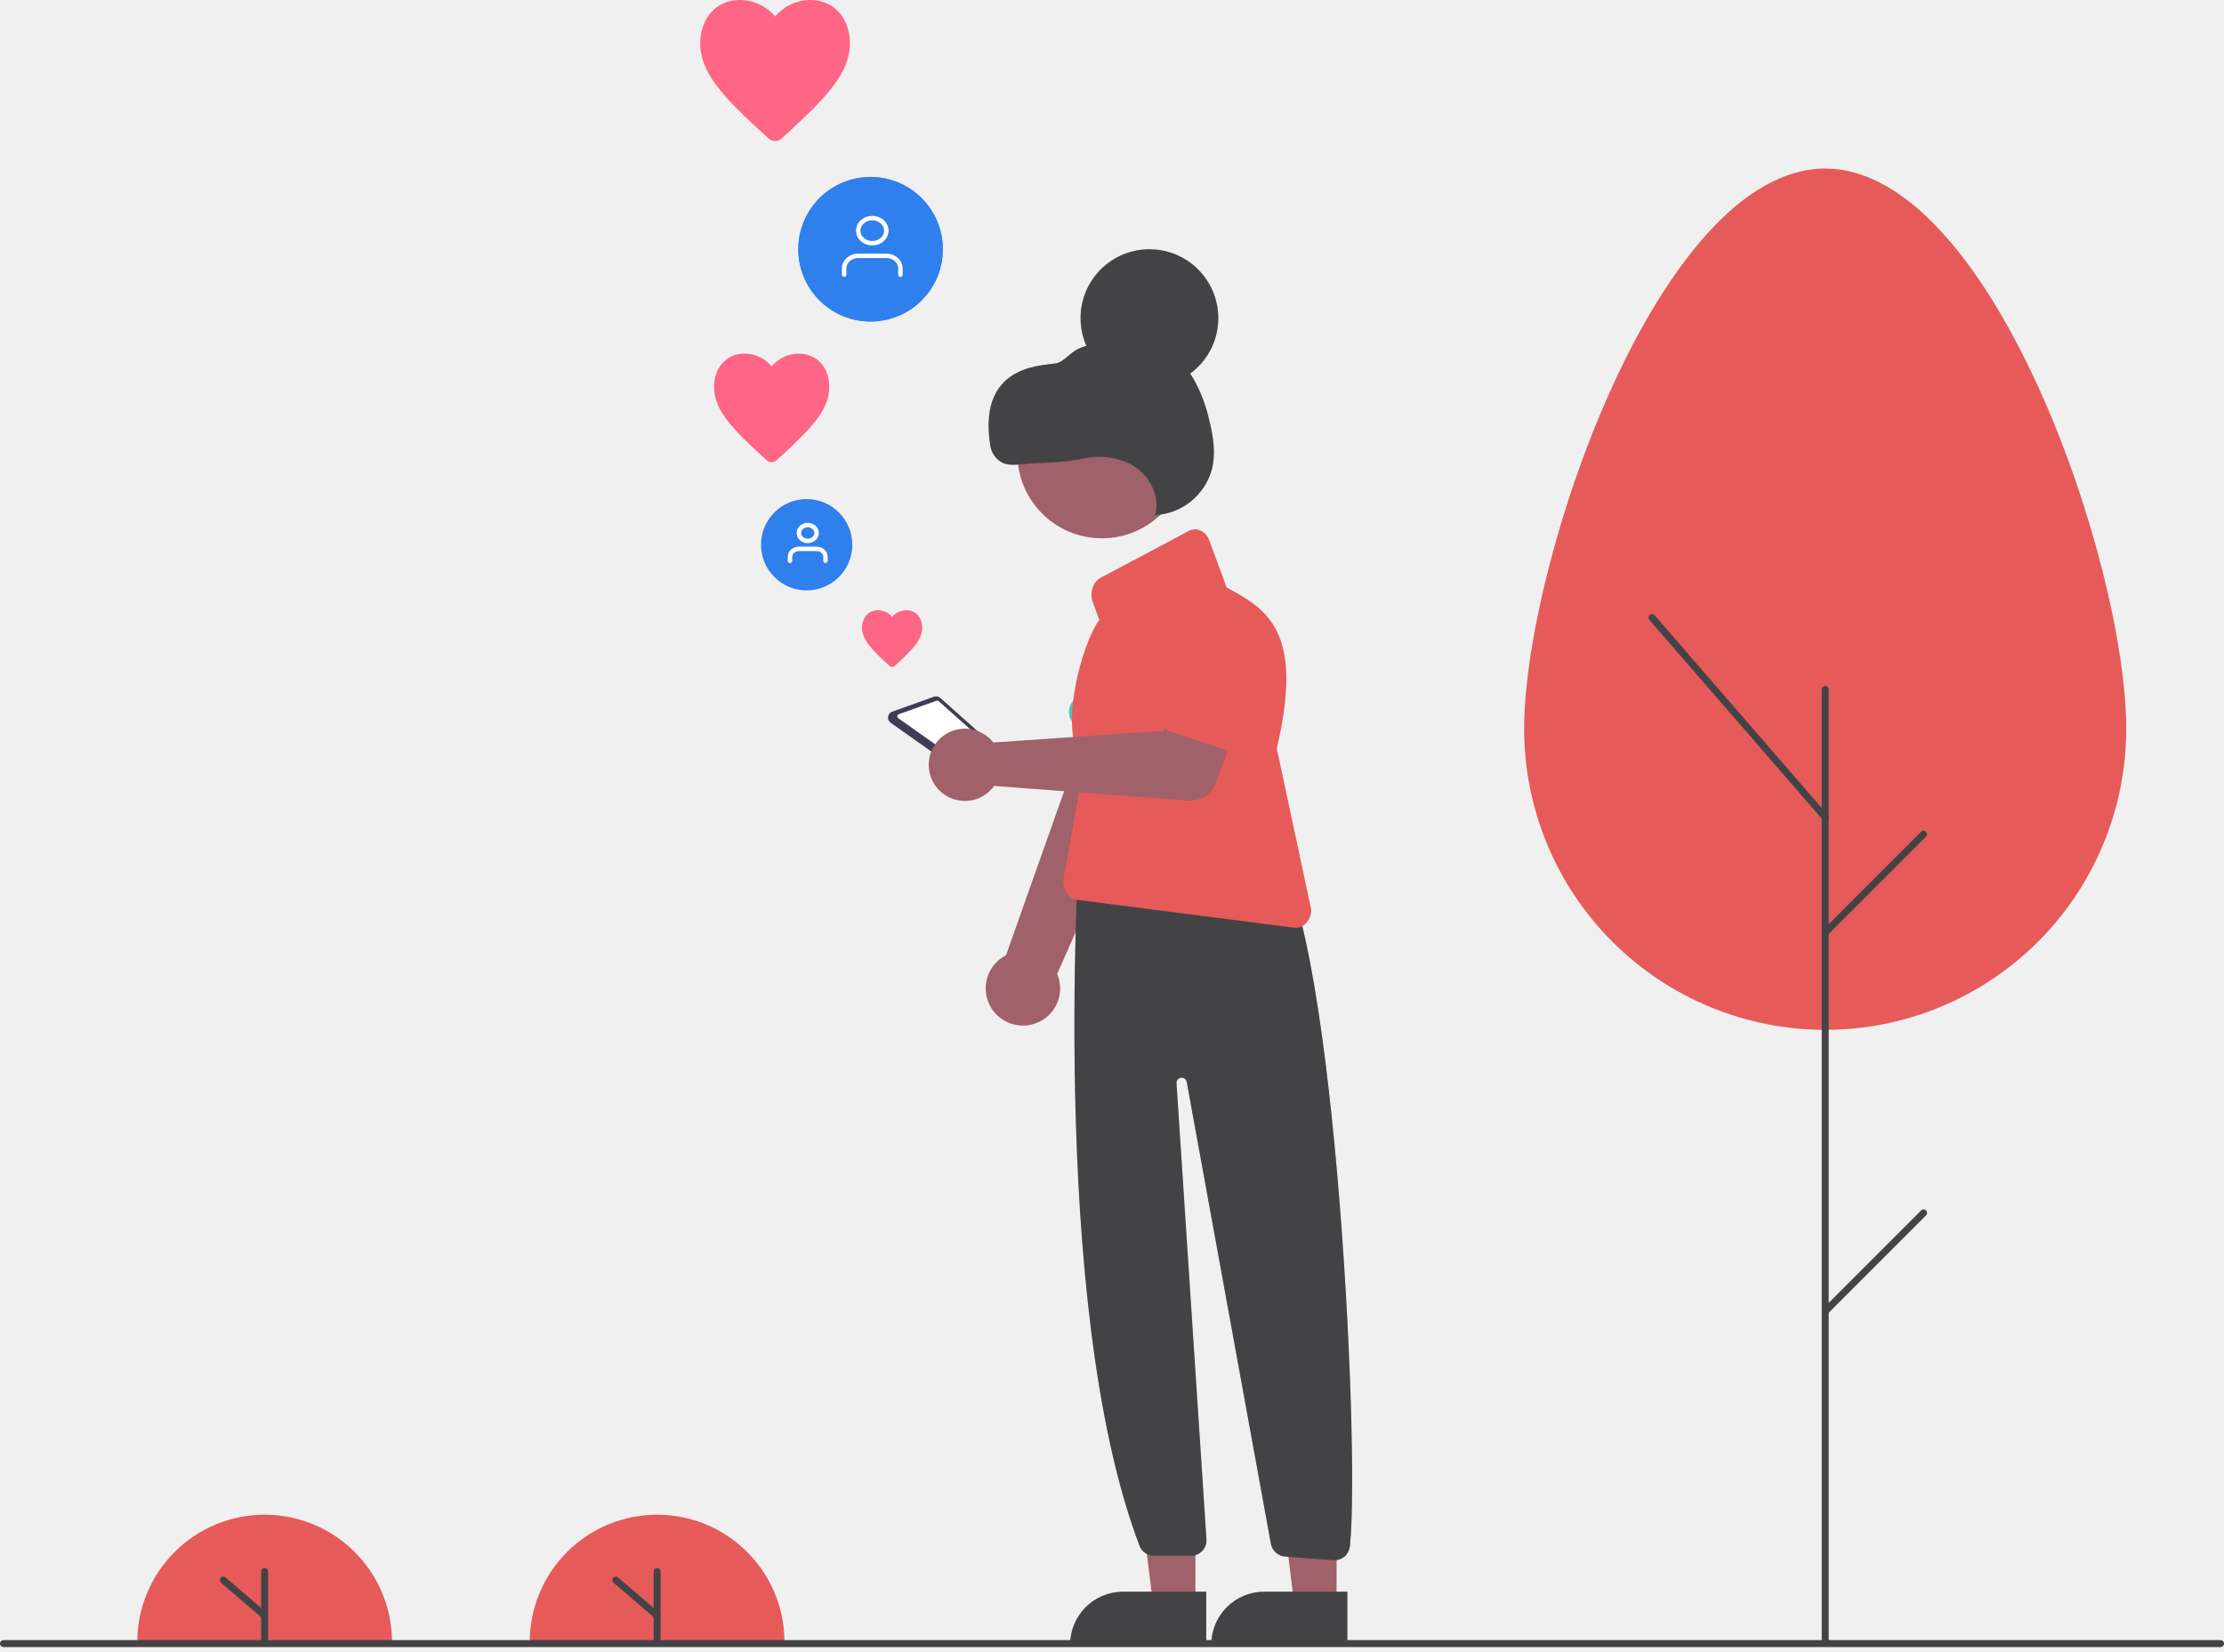
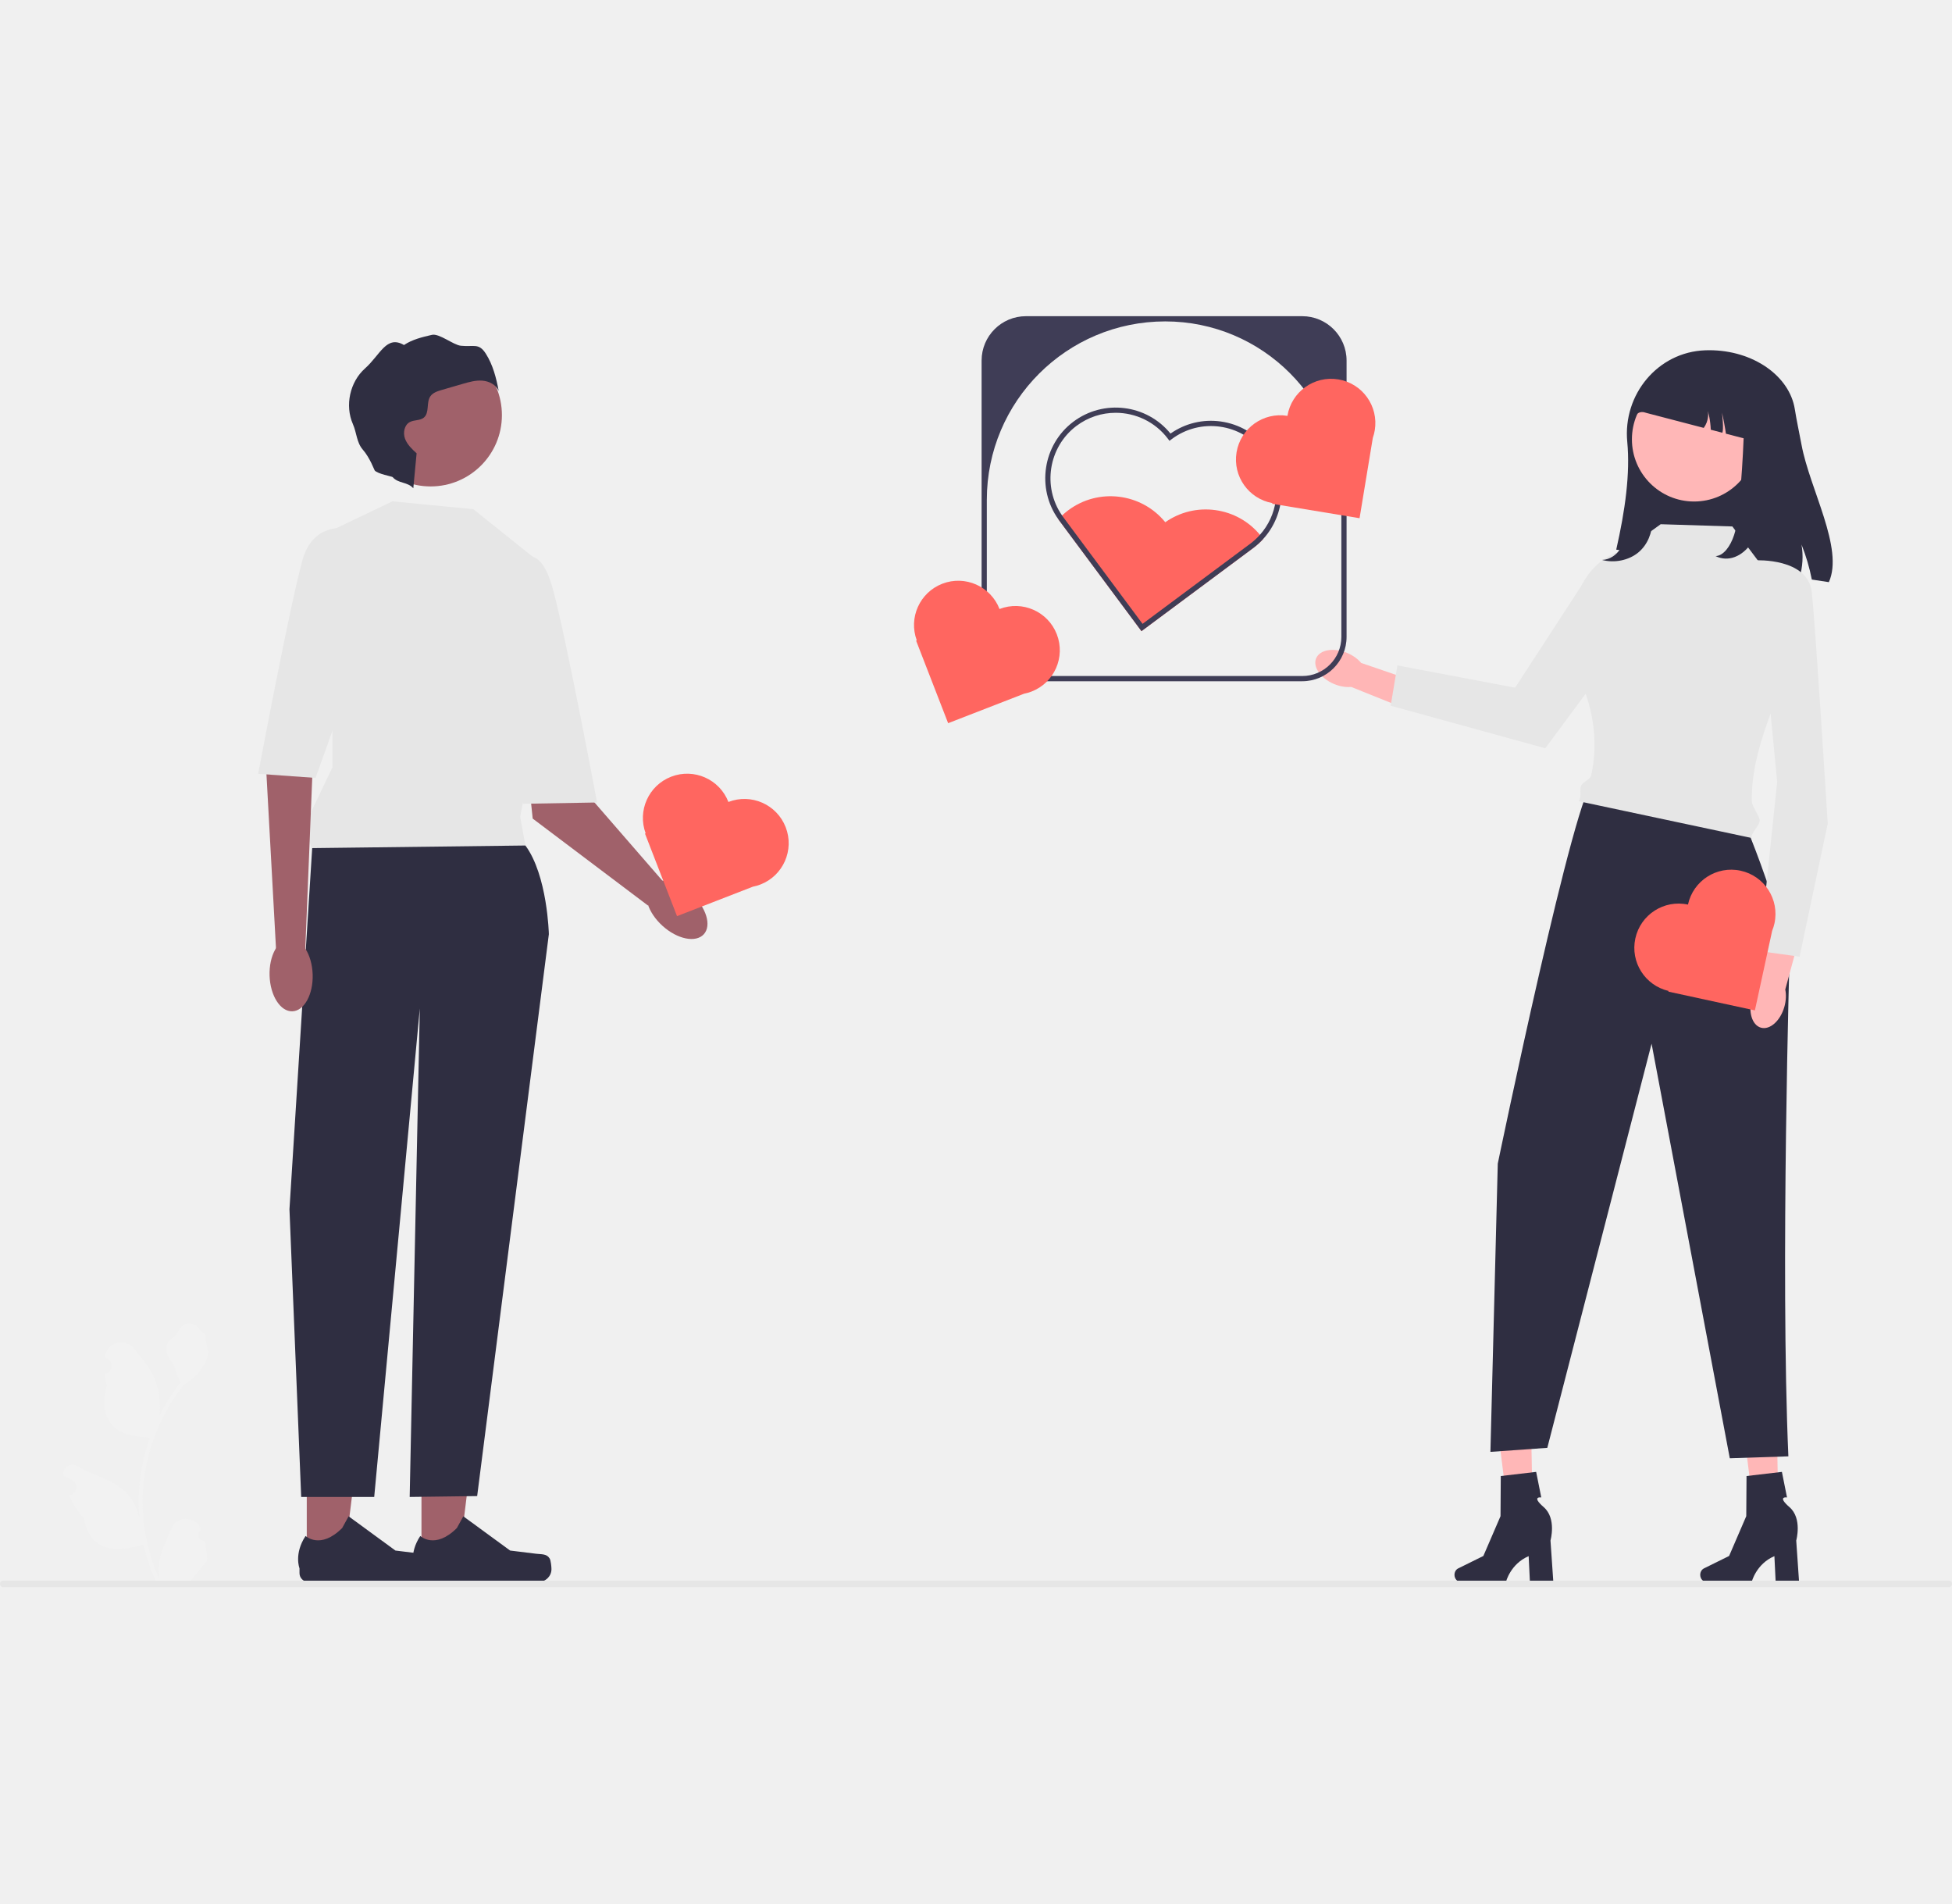
- <svg xmlns="http://www.w3.org/2000/svg" width="501" height="372" viewBox="0 0 501 372" fill="none">
-   <g clip-path="url(#clip0_83_490)">
-     <path d="M30.921 369.906C30.921 362.296 33.944 354.997 39.325 349.616C44.707 344.234 52.005 341.211 59.616 341.211C67.226 341.211 74.525 344.234 79.906 349.616C85.288 354.997 88.311 362.296 88.311 369.906" fill="#E65B5A" />
-     <path d="M59.616 369.907C59.411 369.907 59.213 369.825 59.068 369.679C58.922 369.534 58.841 369.337 58.841 369.131V354.008C58.841 353.802 58.922 353.605 59.068 353.46C59.213 353.314 59.411 353.232 59.616 353.232C59.822 353.232 60.019 353.314 60.165 353.46C60.31 353.605 60.392 353.802 60.392 354.008V369.131C60.392 369.337 60.31 369.534 60.165 369.679C60.019 369.825 59.822 369.907 59.616 369.907V369.907Z" fill="#141416" />
-     <path d="M59.616 369.907C59.411 369.907 59.213 369.825 59.068 369.679C58.922 369.534 58.841 369.337 58.841 369.131V354.008C58.841 353.802 58.922 353.605 59.068 353.46C59.213 353.314 59.411 353.232 59.616 353.232C59.822 353.232 60.019 353.314 60.165 353.46C60.31 353.605 60.392 353.802 60.392 354.008V369.131C60.392 369.337 60.31 369.534 60.165 369.679C60.019 369.825 59.822 369.907 59.616 369.907V369.907Z" fill="white" fill-opacity="0.2" />
-     <path d="M59.616 364.709C59.431 364.71 59.252 364.643 59.111 364.522L49.805 356.535C49.727 356.469 49.663 356.388 49.616 356.297C49.57 356.206 49.542 356.107 49.534 356.005C49.526 355.903 49.538 355.8 49.569 355.703C49.601 355.606 49.652 355.516 49.718 355.438C49.785 355.361 49.866 355.297 49.957 355.251C50.049 355.205 50.148 355.178 50.25 355.17C50.352 355.163 50.454 355.175 50.551 355.208C50.648 355.24 50.738 355.291 50.815 355.358L60.122 363.345C60.242 363.449 60.328 363.586 60.367 363.74C60.407 363.893 60.399 364.055 60.344 364.203C60.289 364.352 60.19 364.48 60.059 364.571C59.929 364.661 59.775 364.71 59.616 364.709V364.709Z" fill="#141416" />
-     <path d="M59.616 364.709C59.431 364.71 59.252 364.643 59.111 364.522L49.805 356.535C49.727 356.469 49.663 356.388 49.616 356.297C49.57 356.206 49.542 356.107 49.534 356.005C49.526 355.903 49.538 355.8 49.569 355.703C49.601 355.606 49.652 355.516 49.718 355.438C49.785 355.361 49.866 355.297 49.957 355.251C50.049 355.205 50.148 355.178 50.25 355.17C50.352 355.163 50.454 355.175 50.551 355.208C50.648 355.24 50.738 355.291 50.815 355.358L60.122 363.345C60.242 363.449 60.328 363.586 60.367 363.74C60.407 363.893 60.399 364.055 60.344 364.203C60.289 364.352 60.19 364.48 60.059 364.571C59.929 364.661 59.775 364.71 59.616 364.709V364.709Z" fill="white" fill-opacity="0.2" />
-     <path d="M119.332 369.906C119.332 362.296 122.355 354.997 127.737 349.616C133.118 344.234 140.417 341.211 148.027 341.211C155.637 341.211 162.936 344.234 168.318 349.616C173.699 354.997 176.722 362.296 176.722 369.906" fill="#E65B5A" />
-     <path d="M148.027 369.907C147.822 369.907 147.625 369.825 147.479 369.679C147.334 369.534 147.252 369.337 147.252 369.131V354.008C147.252 353.802 147.334 353.605 147.479 353.46C147.625 353.314 147.822 353.232 148.027 353.232C148.233 353.232 148.43 353.314 148.576 353.46C148.721 353.605 148.803 353.802 148.803 354.008V369.131C148.803 369.337 148.721 369.534 148.576 369.679C148.43 369.825 148.233 369.907 148.027 369.907V369.907Z" fill="#141416" />
-     <path d="M148.027 369.907C147.822 369.907 147.625 369.825 147.479 369.679C147.334 369.534 147.252 369.337 147.252 369.131V354.008C147.252 353.802 147.334 353.605 147.479 353.46C147.625 353.314 147.822 353.232 148.027 353.232C148.233 353.232 148.43 353.314 148.576 353.46C148.721 353.605 148.803 353.802 148.803 354.008V369.131C148.803 369.337 148.721 369.534 148.576 369.679C148.43 369.825 148.233 369.907 148.027 369.907V369.907Z" fill="white" fill-opacity="0.2" />
-     <path d="M148.028 364.71C147.843 364.71 147.664 364.643 147.523 364.522L138.217 356.535C138.061 356.401 137.964 356.21 137.949 356.005C137.933 355.8 137.999 355.597 138.133 355.441C138.267 355.285 138.458 355.189 138.663 355.173C138.868 355.158 139.071 355.224 139.227 355.358L148.534 363.346C148.654 363.449 148.739 363.586 148.779 363.74C148.819 363.893 148.811 364.055 148.756 364.204C148.7 364.352 148.601 364.48 148.471 364.571C148.341 364.661 148.186 364.71 148.028 364.71V364.71Z" fill="#141416" />
-     <path d="M148.028 364.71C147.843 364.71 147.664 364.643 147.523 364.522L138.217 356.535C138.061 356.401 137.964 356.21 137.949 356.005C137.933 355.8 137.999 355.597 138.133 355.441C138.267 355.285 138.458 355.189 138.663 355.173C138.868 355.158 139.071 355.224 139.227 355.358L148.534 363.346C148.654 363.449 148.739 363.586 148.779 363.74C148.819 363.893 148.811 364.055 148.756 364.204C148.7 364.352 148.601 364.48 148.471 364.571C148.341 364.661 148.186 364.71 148.028 364.71V364.71Z" fill="white" fill-opacity="0.2" />
-     <path d="M196.112 39.863C192.89 39.863 189.742 40.818 187.063 42.608C184.385 44.398 182.298 46.941 181.065 49.917C179.832 52.893 179.51 56.168 180.138 59.327C180.767 62.486 182.318 65.388 184.595 67.666C186.873 69.944 189.775 71.495 192.934 72.123C196.094 72.751 199.368 72.429 202.344 71.196C205.32 69.964 207.864 67.876 209.653 65.198C211.443 62.52 212.398 59.371 212.398 56.15C212.398 51.83 210.682 47.688 207.628 44.633C204.573 41.579 200.431 39.863 196.112 39.863ZM192.212 63.261C192.212 63.382 192.164 63.499 192.078 63.585C191.992 63.671 191.875 63.719 191.753 63.719H188.083C187.961 63.719 187.845 63.671 187.759 63.585C187.673 63.499 187.624 63.382 187.624 63.261V54.544C187.624 54.422 187.673 54.306 187.759 54.22C187.845 54.133 187.961 54.085 188.083 54.085H191.753C191.875 54.085 191.992 54.133 192.078 54.22C192.164 54.306 192.212 54.422 192.212 54.544V63.261ZM204.599 56.379C204.599 56.744 204.454 57.094 204.196 57.352C203.938 57.61 203.588 57.755 203.223 57.755V57.779C203.482 57.831 203.714 57.972 203.882 58.177C204.049 58.382 204.14 58.638 204.14 58.902C204.14 59.167 204.049 59.423 203.882 59.628C203.714 59.833 203.482 59.973 203.223 60.026V60.508C203.466 60.508 203.699 60.605 203.871 60.777C204.043 60.949 204.14 61.182 204.14 61.425C204.14 61.669 204.043 61.902 203.871 62.074C203.699 62.246 203.466 62.343 203.223 62.343H194.047C193.925 62.343 193.809 62.295 193.723 62.209C193.637 62.123 193.588 62.006 193.588 61.884V54.544C193.588 52.25 197.259 49.039 197.259 49.039V47.92C197.258 47.58 197.383 47.252 197.608 46.997C197.834 46.743 198.145 46.58 198.483 46.54C198.821 46.5 199.161 46.585 199.44 46.779C199.719 46.974 199.917 47.264 199.997 47.594C200.002 47.617 200.007 47.639 200.011 47.662C200.47 49.956 198.897 52.263 198.897 52.263H201.721C201.763 52.259 201.803 52.25 201.846 52.25H203.223C203.588 52.25 203.938 52.395 204.196 52.653C204.454 52.911 204.599 53.261 204.599 53.626C204.599 53.991 204.454 54.342 204.196 54.6C203.938 54.858 203.588 55.003 203.223 55.003C203.588 55.003 203.938 55.148 204.196 55.406C204.454 55.664 204.599 56.014 204.599 56.379V56.379Z" fill="#5E90FF" />
-     <path d="M232.37 230.802C233.557 230.526 234.668 229.994 235.627 229.242C236.585 228.49 237.367 227.538 237.917 226.451C238.468 225.365 238.773 224.171 238.813 222.953C238.852 221.736 238.623 220.525 238.144 219.405L268.857 150.016L251.287 145.591L226.622 215.19C224.795 216.12 223.372 217.689 222.624 219.598C221.875 221.507 221.853 223.624 222.562 225.549C223.27 227.473 224.66 229.071 226.468 230.039C228.276 231.007 230.376 231.278 232.37 230.802V230.802Z" fill="#A0616A" />
-     <path d="M260.045 171.732L242.958 163.733C242.471 163.506 242.04 163.176 241.693 162.767C241.345 162.357 241.09 161.878 240.945 161.361C240.8 160.844 240.768 160.302 240.851 159.772C240.934 159.242 241.13 158.735 241.426 158.288L251.811 142.604C252.991 140.125 255.105 138.214 257.691 137.291C260.276 136.367 263.122 136.507 265.606 137.678C268.089 138.849 270.007 140.957 270.939 143.54C271.871 146.122 271.741 148.969 270.578 151.456L265.208 169.42C265.054 169.934 264.791 170.409 264.437 170.813C264.083 171.216 263.646 171.539 263.156 171.758C262.666 171.977 262.135 172.089 261.598 172.084C261.061 172.08 260.532 171.96 260.045 171.732H260.045Z" fill="#52BEBD" />
-     <path d="M200.634 162.808L219.474 176.146C219.715 176.321 220.006 176.416 220.304 176.416C220.602 176.416 220.893 176.321 221.134 176.146L226.225 172.324C226.394 172.2 226.533 172.04 226.632 171.855C226.731 171.67 226.787 171.465 226.795 171.255C226.804 171.046 226.766 170.837 226.683 170.645C226.6 170.452 226.474 170.281 226.316 170.143L211.819 157.216C211.629 157.049 211.398 156.936 211.149 156.888C210.901 156.84 210.644 156.859 210.405 156.942L200.972 160.318C200.73 160.407 200.516 160.561 200.355 160.763C200.193 160.964 200.09 161.206 200.055 161.462C200.02 161.718 200.056 161.978 200.158 162.215C200.26 162.453 200.425 162.658 200.635 162.808H200.634Z" fill="#3F3D56" />
-     <path d="M202.346 161.78L219.324 173.8C219.409 173.864 219.513 173.899 219.62 173.9C219.726 173.901 219.831 173.868 219.917 173.805L224.496 170.368C224.548 170.33 224.592 170.283 224.626 170.229C224.66 170.174 224.683 170.114 224.693 170.05C224.704 169.987 224.702 169.922 224.687 169.86C224.672 169.798 224.645 169.739 224.608 169.687C224.587 169.658 224.563 169.633 224.536 169.609L211.461 157.949C211.393 157.89 211.31 157.851 211.222 157.835C211.134 157.818 211.042 157.826 210.958 157.856L202.461 160.896C202.376 160.929 202.301 160.984 202.245 161.056C202.189 161.128 202.153 161.213 202.141 161.304C202.129 161.394 202.142 161.486 202.178 161.57C202.214 161.654 202.273 161.726 202.346 161.78V161.78Z" fill="white" />
-     <path d="M269.296 361.661L259.788 361.66L255.265 324.986L269.297 324.987L269.296 361.661Z" fill="#A0616A" />
-     <path d="M271.721 370.877L241.063 370.876V370.488C241.063 368.921 241.372 367.37 241.972 365.922C242.571 364.474 243.45 363.159 244.559 362.051C245.667 360.942 246.982 360.064 248.43 359.464C249.878 358.864 251.429 358.556 252.996 358.556H252.997L271.722 358.556L271.721 370.877Z" fill="#141416" />
-     <path d="M271.721 370.877L241.063 370.876V370.488C241.063 368.921 241.372 367.37 241.972 365.922C242.571 364.474 243.45 363.159 244.559 362.051C245.667 360.942 246.982 360.064 248.43 359.464C249.878 358.864 251.429 358.556 252.996 358.556H252.997L271.722 358.556L271.721 370.877Z" fill="white" fill-opacity="0.2" />
-     <path d="M301.093 361.661L291.584 361.66L287.062 324.986L301.094 324.987L301.093 361.661Z" fill="#A0616A" />
-     <path d="M303.518 370.877L272.86 370.876V370.488C272.86 368.921 273.169 367.37 273.769 365.922C274.368 364.474 275.247 363.159 276.355 362.051C277.463 360.942 278.779 360.064 280.227 359.464C281.674 358.864 283.226 358.556 284.793 358.556H284.794L303.519 358.556L303.518 370.877Z" fill="#141416" />
-     <path d="M303.518 370.877L272.86 370.876V370.488C272.86 368.921 273.169 367.37 273.769 365.922C274.368 364.474 275.247 363.159 276.355 362.051C277.463 360.942 278.779 360.064 280.227 359.464C281.674 358.864 283.226 358.556 284.793 358.556H284.794L303.519 358.556L303.518 370.877Z" fill="white" fill-opacity="0.2" />
-     <path d="M196.112 72.436C205.106 72.436 212.398 65.144 212.398 56.15C212.398 47.155 205.106 39.863 196.112 39.863C187.117 39.863 179.825 47.155 179.825 56.15C179.825 65.144 187.117 72.436 196.112 72.436Z" fill="#2F80ED" />
-     <path d="M202.834 61.875V60.458C202.834 59.707 202.5 58.986 201.906 58.455C201.312 57.923 200.507 57.625 199.667 57.625H193.334C192.494 57.625 191.688 57.923 191.094 58.455C190.501 58.986 190.167 59.707 190.167 60.458V61.875" stroke="white" stroke-linecap="round" stroke-linejoin="round" />
-     <path d="M196.5 54.792C198.249 54.792 199.666 53.523 199.666 51.958C199.666 50.394 198.249 49.125 196.5 49.125C194.751 49.125 193.333 50.394 193.333 51.958C193.333 53.523 194.751 54.792 196.5 54.792Z" stroke="white" stroke-linecap="round" stroke-linejoin="round" />
-     <path d="M181.714 133C187.394 133 192 128.394 192 122.714C192 117.033 187.394 112.428 181.714 112.428C176.033 112.428 171.428 117.033 171.428 122.714C171.428 128.394 176.033 133 181.714 133Z" fill="#2F80ED" />
-     <path d="M185.959 126.329V125.434C185.959 124.959 185.748 124.504 185.373 124.169C184.998 123.833 184.489 123.645 183.959 123.645H179.959C179.429 123.645 178.92 123.833 178.545 124.169C178.17 124.504 177.959 124.959 177.959 125.434V126.329" stroke="white" stroke-linecap="round" stroke-linejoin="round" />
-     <path d="M181.959 121.855C183.063 121.855 183.959 121.054 183.959 120.066C183.959 119.078 183.063 118.276 181.959 118.276C180.854 118.276 179.959 119.078 179.959 120.066C179.959 121.054 180.854 121.855 181.959 121.855Z" stroke="white" stroke-linecap="round" stroke-linejoin="round" />
-     <path d="M300.659 351.457C300.572 351.457 300.486 351.454 300.4 351.448L289.466 350.639C288.716 350.58 288.006 350.282 287.438 349.789C286.871 349.296 286.477 348.634 286.314 347.901L267.328 243.69C267.265 243.402 267.096 243.148 266.853 242.98C266.61 242.813 266.313 242.744 266.022 242.787C265.73 242.83 265.465 242.982 265.282 243.213C265.098 243.443 265.009 243.735 265.032 244.029L271.773 346.705C271.811 347.185 271.749 347.667 271.591 348.122C271.433 348.577 271.183 348.994 270.857 349.348C270.53 349.701 270.133 349.983 269.692 350.176C269.251 350.369 268.775 350.468 268.294 350.468H259.968C259.265 350.469 258.579 350.257 257.999 349.861C257.419 349.465 256.972 348.904 256.716 348.25C235.776 293.414 243.359 185.971 243.42 184.89L244.195 184.114L285.902 191.316L285.99 191.401C300.241 201.868 306.408 324.445 304.142 347.763C304.128 348.753 303.762 349.707 303.111 350.452C302.457 351.097 301.576 351.458 300.659 351.457Z" fill="#141416" />
-     <path d="M300.659 351.457C300.572 351.457 300.486 351.454 300.4 351.448L289.466 350.639C288.716 350.58 288.006 350.282 287.438 349.789C286.871 349.296 286.477 348.634 286.314 347.901L267.328 243.69C267.265 243.402 267.096 243.148 266.853 242.98C266.61 242.813 266.313 242.744 266.022 242.787C265.73 242.83 265.465 242.982 265.282 243.213C265.098 243.443 265.009 243.735 265.032 244.029L271.773 346.705C271.811 347.185 271.749 347.667 271.591 348.122C271.433 348.577 271.183 348.994 270.857 349.348C270.53 349.701 270.133 349.983 269.692 350.176C269.251 350.369 268.775 350.468 268.294 350.468H259.968C259.265 350.469 258.579 350.257 257.999 349.861C257.419 349.465 256.972 348.904 256.716 348.25C235.776 293.414 243.359 185.971 243.42 184.89L244.195 184.114L285.902 191.316L285.99 191.401C300.241 201.868 306.408 324.445 304.142 347.763C304.128 348.753 303.762 349.707 303.111 350.452C302.457 351.097 301.576 351.458 300.659 351.457Z" fill="white" fill-opacity="0.2" />
-     <path d="M248.231 121.262C258.751 121.262 267.279 112.734 267.279 102.214C267.279 91.694 258.751 83.166 248.231 83.166C237.711 83.166 229.183 91.694 229.183 102.214C229.183 112.734 237.711 121.262 248.231 121.262Z" fill="#A0616A" />
-     <path d="M291.917 209.013C291.723 209.013 291.529 208.993 291.339 208.955L242.42 202.677C240.668 202.324 239.418 200.455 239.513 198.328L244.195 172.482C237.99 164.727 243.853 144.698 247.644 139.634L246.178 135.666C245.8 134.636 245.777 133.509 246.113 132.464C246.401 131.48 247.062 130.648 247.955 130.145L267.809 119.597C269.569 118.662 271.634 119.619 272.413 121.729L276.306 132.265L276.247 132.296C285.569 137.293 293.829 142.236 287.625 168.605L295.404 205.021C295.377 206.169 294.915 207.265 294.11 208.084C293.528 208.668 292.741 209.001 291.917 209.013Z" fill="#E65B5A" />
-     <path d="M222.893 166.319C223.206 166.613 223.495 166.932 223.757 167.271L262.127 164.62L266.243 156.231L279.715 160.789L273.871 176.347C273.399 177.604 272.532 178.674 271.4 179.396C270.268 180.118 268.932 180.453 267.593 180.352L223.961 177.043C222.996 178.384 221.644 179.4 220.087 179.955C218.529 180.51 216.84 180.577 215.243 180.148C213.647 179.72 212.219 178.815 211.149 177.555C210.079 176.294 209.418 174.738 209.254 173.093C209.09 171.448 209.431 169.792 210.231 168.346C211.031 166.899 212.253 165.73 213.734 164.995C215.214 164.26 216.884 163.992 218.52 164.229C220.156 164.466 221.681 165.195 222.893 166.319Z" fill="#A0616A" />
-     <path d="M261.436 162.77C261.245 162.306 261.156 161.806 261.175 161.305C261.195 160.804 261.322 160.313 261.549 159.866L269.461 144.239C270.272 141.804 272.014 139.791 274.307 138.639C276.6 137.487 279.256 137.291 281.692 138.095C284.129 138.898 286.148 140.635 287.306 142.924C288.464 145.214 288.668 147.869 287.871 150.308L284.824 167.614C284.737 168.108 284.544 168.578 284.26 168.991C283.975 169.403 283.604 169.75 283.174 170.007C282.743 170.264 282.262 170.424 281.763 170.479C281.265 170.533 280.76 170.479 280.284 170.32L263.561 164.753C263.085 164.594 262.648 164.335 262.282 163.993C261.915 163.651 261.627 163.234 261.436 162.77Z" fill="#E65B5A" />
-     <path d="M201.552 150.011C201.395 150.157 201.188 150.239 200.972 150.239C200.757 150.239 200.55 150.157 200.393 150.011L199.947 149.608C196.304 146.265 194.2 144.093 194.2 141.385C194.2 139.177 195.598 137.47 197.79 137.47C198.397 137.473 198.996 137.609 199.546 137.867C200.096 138.125 200.583 138.499 200.974 138.964C201.364 138.499 201.851 138.125 202.4 137.867C202.949 137.609 203.548 137.473 204.155 137.47C206.35 137.47 207.745 139.171 207.745 141.385C207.745 144.087 205.641 146.259 201.997 149.608L201.552 150.011Z" fill="#FF6584" />
-     <path d="M174.939 103.688C174.638 103.969 174.24 104.126 173.828 104.126C173.416 104.126 173.019 103.969 172.717 103.688L171.864 102.917C164.883 96.511 160.852 92.35 160.852 87.161C160.852 82.929 163.53 79.658 167.73 79.658C168.893 79.665 170.042 79.924 171.095 80.419C172.149 80.913 173.082 81.63 173.831 82.521C174.579 81.631 175.511 80.913 176.564 80.419C177.616 79.924 178.764 79.665 179.927 79.658C184.132 79.658 186.805 82.918 186.805 87.161C186.805 92.339 182.773 96.5 175.792 102.917L174.939 103.688Z" fill="#FF6584" />
-     <path d="M176.046 31.211C175.655 31.576 175.139 31.779 174.603 31.779C174.068 31.779 173.552 31.576 173.16 31.211L172.052 30.209C162.985 21.889 157.749 16.484 157.749 9.745C157.749 4.248 161.228 0 166.682 0C168.194 0.009 169.685 0.346 171.054 0.988C172.422 1.63 173.634 2.562 174.607 3.719C175.578 2.562 176.789 1.63 178.156 0.988C179.523 0.346 181.014 0.009 182.524 0C187.986 0 191.458 4.234 191.458 9.745C191.458 16.47 186.222 21.875 177.154 30.209L176.046 31.211Z" fill="#FF6584" />
-     <path d="M500.224 371.02H0.776C0.57 371.02 0.373 370.938 0.227 370.793C0.082 370.647 0 370.45 0 370.244C0 370.039 0.082 369.841 0.227 369.696C0.373 369.55 0.57 369.469 0.776 369.469H500.224C500.43 369.469 500.627 369.55 500.773 369.696C500.918 369.841 501 370.039 501 370.244C501 370.45 500.918 370.647 500.773 370.793C500.627 370.938 500.43 371.02 500.224 371.02Z" fill="#141416" />
-     <path d="M500.224 371.02H0.776C0.57 371.02 0.373 370.938 0.227 370.793C0.082 370.647 0 370.45 0 370.244C0 370.039 0.082 369.841 0.227 369.696C0.373 369.55 0.57 369.469 0.776 369.469H500.224C500.43 369.469 500.627 369.55 500.773 369.696C500.918 369.841 501 370.039 501 370.244C501 370.45 500.918 370.647 500.773 370.793C500.627 370.938 500.43 371.02 500.224 371.02Z" fill="white" fill-opacity="0.2" />
-     <path d="M258.931 87.172C267.497 87.172 274.442 80.228 274.442 71.661C274.442 63.095 267.497 56.15 258.931 56.15C250.364 56.15 243.42 63.095 243.42 71.661C243.42 80.228 250.364 87.172 258.931 87.172Z" fill="#141416" />
-     <path d="M258.931 87.172C267.497 87.172 274.442 80.228 274.442 71.661C274.442 63.095 267.497 56.15 258.931 56.15C250.364 56.15 243.42 63.095 243.42 71.661C243.42 80.228 250.364 87.172 258.931 87.172Z" fill="white" fill-opacity="0.2" />
-     <path d="M230.199 104.569C228.684 104.729 227.072 104.873 225.709 104.192C224.979 103.779 224.358 103.199 223.895 102.5C223.432 101.801 223.14 101.003 223.043 100.17C220.153 80.968 236.481 82.548 238.412 81.716C239.711 81.157 240.667 80.032 241.827 79.224C244.365 77.458 247.657 77.329 250.748 77.262C254.417 77.183 258.22 77.129 261.588 78.588C264.616 80.007 267.133 82.326 268.793 85.229C270.437 88.12 271.641 91.239 272.366 94.484C273.3 98.196 273.935 102.123 272.974 105.829C272.18 108.645 270.526 111.143 268.243 112.973C265.96 114.803 263.162 115.873 260.24 116.034C261.493 111.608 258.758 106.702 254.7 104.536C251.426 102.926 247.7 102.482 244.14 103.279C241.83 103.746 239.489 104.038 237.135 104.151C234.826 104.237 232.053 104.373 230.199 104.569Z" fill="#141416" />
-     <path d="M230.199 104.569C228.684 104.729 227.072 104.873 225.709 104.192C224.979 103.779 224.358 103.199 223.895 102.5C223.432 101.801 223.14 101.003 223.043 100.17C220.153 80.968 236.481 82.548 238.412 81.716C239.711 81.157 240.667 80.032 241.827 79.224C244.365 77.458 247.657 77.329 250.748 77.262C254.417 77.183 258.22 77.129 261.588 78.588C264.616 80.007 267.133 82.326 268.793 85.229C270.437 88.12 271.641 91.239 272.366 94.484C273.3 98.196 273.935 102.123 272.974 105.829C272.18 108.645 270.526 111.143 268.243 112.973C265.96 114.803 263.162 115.873 260.24 116.034C261.493 111.608 258.758 106.702 254.7 104.536C251.426 102.926 247.7 102.482 244.14 103.279C241.83 103.746 239.489 104.038 237.135 104.151C234.826 104.237 232.053 104.373 230.199 104.569Z" fill="white" fill-opacity="0.2" />
-     <path d="M478.983 164.225C478.983 126.794 448.619 37.974 411.164 37.974C373.708 37.974 343.344 126.794 343.344 164.225C343.357 182.203 350.509 199.44 363.226 212.148C375.943 224.855 393.185 231.993 411.164 231.993C429.142 231.993 446.384 224.855 459.101 212.148C471.818 199.44 478.97 182.203 478.983 164.225V164.225Z" fill="#E65B5A" />
-     <path d="M411.163 370.245C410.958 370.245 410.76 370.163 410.615 370.018C410.469 369.872 410.388 369.675 410.388 369.469V155.311C410.388 155.105 410.469 154.908 410.615 154.762C410.76 154.617 410.958 154.535 411.163 154.535C411.369 154.535 411.566 154.617 411.712 154.762C411.857 154.908 411.939 155.105 411.939 155.311V369.469C411.939 369.675 411.857 369.872 411.712 370.018C411.566 370.163 411.369 370.245 411.163 370.245V370.245Z" fill="#141416" />
-     <path d="M411.163 370.245C410.958 370.245 410.76 370.163 410.615 370.018C410.469 369.872 410.388 369.675 410.388 369.469V155.311C410.388 155.105 410.469 154.908 410.615 154.762C410.76 154.617 410.958 154.535 411.163 154.535C411.369 154.535 411.566 154.617 411.712 154.762C411.857 154.908 411.939 155.105 411.939 155.311V369.469C411.939 369.675 411.857 369.872 411.712 370.018C411.566 370.163 411.369 370.245 411.163 370.245V370.245Z" fill="white" fill-opacity="0.2" />
-     <path d="M411.164 184.89C411.053 184.891 410.943 184.867 410.842 184.821C410.741 184.775 410.651 184.707 410.578 184.623L371.573 139.642C371.439 139.486 371.372 139.284 371.387 139.079C371.402 138.874 371.497 138.684 371.652 138.549C371.807 138.414 372.01 138.347 372.214 138.361C372.419 138.376 372.61 138.471 372.745 138.625L411.75 183.607C411.847 183.719 411.91 183.857 411.931 184.004C411.952 184.151 411.931 184.301 411.869 184.437C411.808 184.572 411.708 184.687 411.583 184.767C411.458 184.847 411.313 184.89 411.164 184.89Z" fill="#141416" />
-     <path d="M411.164 184.89C411.053 184.891 410.943 184.867 410.842 184.821C410.741 184.775 410.651 184.707 410.578 184.623L371.573 139.642C371.439 139.486 371.372 139.284 371.387 139.079C371.402 138.874 371.497 138.684 371.652 138.549C371.807 138.414 372.01 138.347 372.214 138.361C372.419 138.376 372.61 138.471 372.745 138.625L411.75 183.607C411.847 183.719 411.91 183.857 411.931 184.004C411.952 184.151 411.931 184.301 411.869 184.437C411.808 184.572 411.708 184.687 411.583 184.767C411.458 184.847 411.313 184.89 411.164 184.89Z" fill="white" fill-opacity="0.2" />
-     <path d="M411.164 210.85C411.011 210.85 410.861 210.805 410.733 210.719C410.606 210.634 410.506 210.513 410.448 210.371C410.389 210.23 410.374 210.074 410.404 209.923C410.433 209.773 410.507 209.635 410.616 209.526L432.779 187.363C432.851 187.291 432.936 187.234 433.03 187.195C433.125 187.156 433.225 187.136 433.327 187.136C433.429 187.136 433.53 187.156 433.624 187.195C433.718 187.234 433.804 187.291 433.876 187.363C433.948 187.435 434.005 187.52 434.044 187.614C434.083 187.709 434.103 187.809 434.103 187.911C434.103 188.013 434.083 188.114 434.044 188.208C434.005 188.302 433.948 188.388 433.876 188.46L411.712 210.623C411.64 210.695 411.555 210.752 411.461 210.791C411.367 210.83 411.266 210.85 411.164 210.85Z" fill="#141416" />
-     <path d="M411.164 210.85C411.011 210.85 410.861 210.805 410.733 210.719C410.606 210.634 410.506 210.513 410.448 210.371C410.389 210.23 410.374 210.074 410.404 209.923C410.433 209.773 410.507 209.635 410.616 209.526L432.779 187.363C432.851 187.291 432.936 187.234 433.03 187.195C433.125 187.156 433.225 187.136 433.327 187.136C433.429 187.136 433.53 187.156 433.624 187.195C433.718 187.234 433.804 187.291 433.876 187.363C433.948 187.435 434.005 187.52 434.044 187.614C434.083 187.709 434.103 187.809 434.103 187.911C434.103 188.013 434.083 188.114 434.044 188.208C434.005 188.302 433.948 188.388 433.876 188.46L411.712 210.623C411.64 210.695 411.555 210.752 411.461 210.791C411.367 210.83 411.266 210.85 411.164 210.85Z" fill="white" fill-opacity="0.2" />
-     <path d="M411.164 296.16C411.011 296.16 410.861 296.114 410.733 296.029C410.606 295.944 410.506 295.823 410.448 295.681C410.389 295.539 410.374 295.383 410.404 295.233C410.433 295.083 410.507 294.944 410.616 294.836L432.779 272.672C432.924 272.527 433.122 272.445 433.327 272.445C433.533 272.445 433.73 272.527 433.876 272.672C434.021 272.818 434.103 273.015 434.103 273.221C434.103 273.426 434.021 273.624 433.876 273.769L411.712 295.933C411.64 296.005 411.555 296.062 411.461 296.101C411.367 296.14 411.266 296.16 411.164 296.16V296.16Z" fill="#141416" />
-     <path d="M411.164 296.16C411.011 296.16 410.861 296.114 410.733 296.029C410.606 295.944 410.506 295.823 410.448 295.681C410.389 295.539 410.374 295.383 410.404 295.233C410.433 295.083 410.507 294.944 410.616 294.836L432.779 272.672C432.924 272.527 433.122 272.445 433.327 272.445C433.533 272.445 433.73 272.527 433.876 272.672C434.021 272.818 434.103 273.015 434.103 273.221C434.103 273.426 434.021 273.624 433.876 273.769L411.712 295.933C411.64 296.005 411.555 296.062 411.461 296.101C411.367 296.14 411.266 296.16 411.164 296.16V296.16Z" fill="white" fill-opacity="0.2" />
+ <svg xmlns="http://www.w3.org/2000/svg" width="500" height="487.44" viewBox="0 0 748.775 487.44">
+   <path d="M484.133,84.878c-.27-.35-.54-.7-.83-1.04-4.31-5.19-10.32-8.52-17.04-9.46-6.84-.95-13.65,.7-19.27,4.64-9.14-11.24-25.68-13.31-37.33-4.5-.8,.6-1.55,1.24-2.26,1.91-.5,.47-.97,.96-1.42,1.46,.05,.08,.1,.15,.16,.23l31.72,42.67,.8-.6c1.68-1.24,40.96-30.45,42.2-31.38,1.35-1.02,2.58-2.15,3.68-3.36-.13-.19-.27-.38-.41-.57Z" fill="#ff6660" />
+   <path d="M486.133,50.878c-4.36-5.78-10.71-9.5-17.87-10.5-6.84-.95-13.65,.7-19.27,4.64-9.14-11.24-25.68-13.31-37.33-4.5-11.66,8.8-14.17,25.52-5.68,37.37,.05,.08,.1,.15,.16,.23l31.72,42.67,.8-.6c1.68-1.24,40.96-30.45,42.2-31.38,1.35-1.02,2.58-2.15,3.68-3.36,8.62-9.44,9.58-24.01,1.59-34.57Zm-2.83,32.96c-1.09,1.23-2.31,2.36-3.65,3.37-1.13,.86-35.64,26.51-41.38,30.78l-30.52-41.06c-.12-.16-.24-.33-.35-.5-7.62-10.96-5.23-26.23,5.47-34.32,4.52-3.41,9.82-5.06,15.09-5.06,7.6,0,15.12,3.43,20.04,9.95l.6,.8,.8-.61c11.03-8.33,26.8-6.14,35.14,4.89,4.04,5.35,5.75,11.94,4.83,18.58-.69,4.98-2.8,9.52-6.07,13.18Z" fill="#3f3d56" />
+   <path d="M701.537,102l-6.53-1c-.9-4.58-2.23-9.09-3.96-13.43,.74,4.22,.46,8.61-.76,12.71l-70.31-10.75c3.44-15.12,5.39-29.25,4.23-41.34-1.73-18.14,11.71-34.47,29.92-35.11,.5-.02,1.01-.03,1.52-.03,16.87,0,30.8,9.86,32.83,22.6,.72,4.56,1.73,9.08,2.57,13.63,3.15,17.04,16.33,39.75,10.49,52.72Z" fill="#2f2e41" />
+   <path d="M516.72,129.132c2.268,.941,4.136,2.317,5.404,3.842l22.173,7.601-3.925,10.445-22.069-8.835c-1.976,.179-4.268-.171-6.537-1.113-5.181-2.15-8.273-6.566-6.904-9.863,1.368-3.297,6.678-4.227,11.859-2.077h0Z" fill="#ffb6b6" />
+   <g>
+     <polygon points="588.017 464.408 579.248 464.615 574.359 425.218 587.301 424.912 588.017 464.408" fill="#ffb7b7" />
+     <path d="M557.931,482.703h0c0,1.481,1.051,2.682,2.348,2.682h17.406s1.713-6.885,8.697-9.849l.482,9.849h8.979l-1.088-15.836s2.402-8.472-2.586-12.803c-4.988-4.331-.948-3.728-.948-3.728l-1.962-9.801-13.569,1.596-.1,15.386-6.585,15.272-9.658,4.771c-.86,.425-1.416,1.392-1.416,2.462l-0,0Z" fill="#2f2e41" />
  </g>
-   <defs>
-     <clipPath id="clip0_83_490">
-       <rect width="501" height="371.021" fill="white" />
-     </clipPath>
-   </defs>
+   <g>
+     <polygon points="682.284 464.408 673.515 464.615 668.627 425.218 681.568 424.912 682.284 464.408" fill="#ffb7b7" />
+     <path d="M652.198,482.703h0c0,1.481,1.051,2.682,2.348,2.682h17.406s1.713-6.885,8.697-9.849l.482,9.849h8.979l-1.088-15.836s2.402-8.472-2.586-12.803c-4.988-4.331-.948-3.728-.948-3.728l-1.962-9.801-13.569,1.596-.1,15.386-6.585,15.272-9.658,4.771c-.86,.425-1.416,1.392-1.416,2.462l-0,0Z" fill="#2f2e41" />
+   </g>
+   <path d="M611.537,178l54,9c7.079,11.702,21,56,21,56,0,0-3.647,123.063-.529,194.263l-22.471,.737-30-159-40,155-21.82,1.544,2.82-110.544s30.152-145.63,37-147Z" fill="#2f2e41" />
+   <path d="M637.026,79.781l27.499,.859,28.358,37.811c-10.998,27.792-21.341,47.86-20.89,67.677,.038,1.679,2.776,5.451,3,7,.303,2.094-3.677,5.166-3,7l-66.456-14.128c1.345-1.897,.187-4.293,1-6,.715-1.5,3.458-2.323,3.792-3.778,1.8-7.855,2.76-20.961-4.012-36.352-4.815-10.944,16.38-36.473,15.242-48.917l15.468-11.171Z" fill="#e6e6e6" />
+   <path d="M643.331,97.436l0,0-50.583,68.279-59.294-16.327,2.578-15.468,45.15,8.551,25.189-38.724c8.225-15.899,24.436-19.101,36.96-6.311Z" fill="#e6e6e6" />
+   <circle cx="649.851" cy="47.214" r="23.857" fill="#ffb7b7" />
+   <path d="M672.037,261.324c.671-2.362,1.82-4.377,3.187-5.814l4.969-22.907,10.831,2.683-6.207,22.948c.408,1.942,.326,4.259-.344,6.622-1.532,5.396-5.559,8.981-8.993,8.005-3.434-.975-4.976-6.14-3.443-11.537h0Z" fill="#ffb6b6" />
+   <path d="M673.535,93.628s19.997-1.018,21.453,12.242c1.456,13.261,6.115,88.785,6.115,88.785l-10.798,50.977-15.398-2.14,6.805-64.888-8.176-84.976Z" fill="#e6e6e6" />
+   <path d="M674.107,26.94c0,5.39-2.99,12.33-2.99,20.48l-9.07-2.36c-.18-1.58-1.1-6.52-1.51-8.06,.21,1.45,.66,6.32,.16,7.7l-4.45-1.16c-.03-.83-.1-1.66-.2-2.48-.18-1.58-.48-3.14-.89-4.68,.21,1.45,.04,2.94-.46,4.32-.29,.76-.67,1.48-1.15,2.14l-21.96-5.73c-5.32-2.002-6.134,5.042-6.05,13.89,0,0-3-31,19.8-32.79l3.44-3.44c20.71,1.19,25.33,5.48,25.33,12.17Z" fill="#2f2e41" />
+   <path d="M625.224,56.287c.816,8.326-.179,16.702-1.364,24.993-.381,2.668-.805,5.4-2.227,7.775s-4.066,4.359-7.096,4.42c4.764,1.287,10.257,.159,13.9-2.854,3.699-3.058,5.325-7.694,5.449-12.179,.124-4.485-1.089-8.905-2.294-13.262l-6.368-8.894Z" fill="#2f2e41" />
+   <path d="M668.768,24.21c.816,15.18-.179,30.451-1.364,45.567-.381,4.865-.805,9.844-2.227,14.175-1.421,4.331-4.066,7.947-7.096,8.059,4.764,2.346,10.257,.29,13.9-5.203,3.699-5.576,5.325-14.028,5.449-22.205,.124-8.177-1.089-16.235-2.294-24.179l-6.368-16.215Z" fill="#2f2e41" />
+   <g>
+     <polygon points="161.675 476.782 176.029 476.78 182.858 421.414 161.672 421.415 161.675 476.782" fill="#a0616a" />
+     <path d="M210.854,476.456h0c.447,.753,.683,3.182,.683,4.058h0c0,2.691-2.181,4.872-4.872,4.872h-44.453c-1.836,0-3.324-1.488-3.324-3.324v-1.851s-2.199-5.562,2.328-12.418c0,0,5.627,5.368,14.035-3.04l2.48-4.492,17.948,13.126,9.948,1.225c2.176,.268,4.106-.042,5.226,1.844Z" fill="#2f2e41" />
+   </g>
+   <g>
+     <polygon points="117.675 476.782 132.029 476.78 138.858 421.414 117.672 421.415 117.675 476.782" fill="#a0616a" />
+     <path d="M166.854,476.456h0c.447,.753,.683,3.182,.683,4.058h0c0,2.691-2.181,4.872-4.872,4.872h-44.453c-1.836,0-3.324-1.488-3.324-3.324v-1.851s-2.199-5.562,2.328-12.418c0,0,5.627,5.368,14.035-3.04l2.48-4.492,17.948,13.126,9.948,1.225c2.176,.268,4.106-.042,5.226,1.844Z" fill="#2f2e41" />
+   </g>
+   <path d="M120.037,199.5l-9,143,4.5,110.335h28.008l17.492-187.335-3.886,187.335,25.886-.335,27.5-215.5s-.5-22.5-9-34-81.5-3.5-81.5-3.5Z" fill="#2f2e41" />
+   <polygon points="224.252 166.604 201.708 167.492 204.341 192.673 248.537 226 254.537 217 222.801 180.456 224.252 166.604" fill="#a0616a" />
+   <path d="M181.537,74l-31-3-23,11v91l-7.314,15.292c-2.355,4.925-2.603,10.596-.686,15.708h0l82-1-2-11,4-21,3-77-25-20Z" fill="#e6e6e6" />
+   <path d="M200.037,93.5s7-7,12,11,17,82,17,82l-28.5,.5-7.5-68.5,7-25Z" fill="#e6e6e6" />
+   <polygon points="120.037 170.5 117.037 244.354 106.037 245.5 102.037 172.5 120.037 170.5" fill="#a0616a" />
+   <path d="M139.037,82.5s-18-7-23,11-17,82-17,82l22,1.579,25-69.579-7-25Z" fill="#e6e6e6" />
+   <circle cx="165.18" cy="37.939" r="27.35" fill="#a0616a" />
+   <ellipse cx="111.671" cy="252.669" rx="8.267" ry="13.924" transform="translate(-8.51901 3.93943) rotate(-1.94678)" fill="#a0616a" />
+   <ellipse cx="259.671" cy="227.669" rx="8.267" ry="13.924" transform="translate(-83.44583 266.8252) rotate(-47.75334)" fill="#a0616a" />
+   <path d="M186.371,14.402c-2.713-4.267-4.578-2.541-9.606-3.067-2.882-.302-8.274-4.832-11.097-4.176-3.721,.864-7.535,1.768-10.703,3.901-6.718-3.952-9.107,3.783-14.932,8.962-5.825,5.178-7.8,14.232-4.662,21.366,1.494,3.397,1.38,7.003,3.811,9.807,2.798,3.229,4.34,7.723,4.555,7.972,1.165,1.344,6.65,2.287,6.873,2.545,2.196,2.534,5.735,1.753,7.932,4.288l1.266-13.409c-1.778-1.633-3.618-3.356-4.448-5.623-.83-2.267-.28-5.236,1.851-6.372,1.675-.893,3.917-.492,5.377-1.706,2.228-1.853,.854-5.731,2.476-8.133,.959-1.42,2.739-1.992,4.384-2.469,2.667-.774,5.335-1.548,8.002-2.322,2.481-.72,5.03-1.448,7.606-1.242,2.576,.206,5.225,1.549,6.242,3.924-.939-4.968-2.216-9.979-4.928-14.246Z" fill="#2f2e41" />
+   <path d="M279.413,186.299h-0c-3.392-8.741-13.229-13.078-21.97-9.685h-0c-8.658,3.36-12.99,13.042-9.775,21.72l-.254,.098,12.285,31.655,29.129-11.304c.963-.19,1.923-.462,2.87-.829h0c8.741-3.392,13.078-13.229,9.685-21.97v-0c-3.392-8.741-13.229-13.078-21.97-9.685l0,0Z" fill="#ff6660" />
+   <path d="M516.537,17V123c0,9.374-7.626,17-17,17h-106c-9.374,0-17-7.626-17-17V17c0-9.374,7.626-17,17-17h106c9.374,0,17,7.626,17,17Zm-17,121c8.284,0,15-6.716,15-15v-53.441c0-37.312-30.247-67.559-67.559-67.559h-0c-37.799,0-68.441,30.642-68.441,68.441v52.559c0,8.284,6.716,15,15,15h106Z" fill="#3f3d56" />
+   <path d="M493.853,38.224l-0,0c-9.251-1.528-17.989,4.734-19.517,13.985l-0,0c-1.513,9.164,4.618,17.819,13.724,19.467l-.044,.268,33.502,5.532,5.09-30.828c.326-.926,.581-1.89,.746-2.893l0-0c1.528-9.251-4.734-17.989-13.985-19.517l-0-0c-9.251-1.528-17.989,4.734-19.517,13.985l0-0Z" fill="#ff6660" />
+   <path d="M383.413,112.299h-0c-3.392-8.741-13.229-13.078-21.97-9.685h-0c-8.658,3.36-12.99,13.042-9.775,21.72l-.254,.098,12.285,31.655,29.129-11.304c.963-.19,1.923-.462,2.87-.829h0c8.741-3.392,13.078-13.229,9.685-21.97v-0c-3.392-8.741-13.229-13.078-21.97-9.685l0,0Z" fill="#ff6660" />
+   <path d="M647.492,225.656l-0,0c-9.164-1.986-18.203,3.832-20.189,12.995l-0,0c-1.968,9.077,3.724,18.027,12.738,20.126l-.058,.266,33.185,7.194,6.62-30.536c.372-.908,.674-1.859,.89-2.852l0-0c1.986-9.164-3.832-18.203-12.995-20.189l-0-0c-9.164-1.986-18.203,3.832-20.189,12.995l0-0Z" fill="#ff6660" />
+   <path d="M78.516,469.653c-2.066,.129-3.208-2.437-1.645-3.933l.155-.618c-.02-.05-.041-.099-.062-.148-2.089-4.982-9.17-4.947-11.241,.042-1.839,4.428-4.179,8.864-4.756,13.546-.258,2.067-.142,4.172,.316,6.2-4.308-9.411-6.575-19.687-6.575-30.021,0-2.597,.142-5.193,.433-7.783,.239-2.119,.568-4.224,.995-6.31,2.306-11.277,7.299-22.018,14.5-30.99,3.462-1.892,6.349-4.851,8.093-8.397,.626-1.279,1.117-2.655,1.35-4.056-.394,.052-1.486-5.949-1.188-6.317-.549-.833-1.532-1.247-2.131-2.06-2.982-4.043-7.091-3.337-9.236,2.157-4.582,2.313-4.627,6.148-1.815,9.837,1.789,2.347,2.035,5.522,3.604,8.035-.162,.207-.329,.407-.491,.614-2.961,3.798-5.522,7.88-7.681,12.169,.61-4.766-.291-10.508-1.826-14.21-1.748-4.217-5.025-7.769-7.91-11.415-3.466-4.379-10.573-2.468-11.184,3.083-.006,.054-.012,.107-.017,.161,.429,.242,.848,.499,1.259,.77,2.339,1.547,1.531,5.174-1.241,5.602l-.063,.01c.155,1.544,.42,3.074,.807,4.579-3.702,14.316,4.29,19.53,15.701,19.764,.252,.129,.497,.258,.749,.381-1.156,3.255-2.08,6.594-2.764,9.979-.614,2.99-1.04,6.013-1.279,9.049-.297,3.83-.271,7.68,.052,11.503l-.019-.136c-.82-4.211-3.107-8.145-6.427-10.87-4.946-4.063-11.933-5.559-17.268-8.824-2.568-1.572-5.859,.459-5.411,3.437l.022,.143c.794,.323,1.569,.698,2.319,1.117,.429,.242,.848,.499,1.259,.77,2.339,1.547,1.531,5.174-1.241,5.602l-.063,.01c-.045,.006-.084,.013-.129,.019,1.363,3.236,3.262,6.239,5.639,8.829,2.315,12.497,12.256,13.683,22.89,10.044h.006c1.163,5.064,2.861,10.011,5.044,14.726h18.02c.065-.2,.123-.407,.181-.607-1.666,.103-3.346,.006-4.986-.297,1.337-1.641,2.674-3.294,4.011-4.935,.032-.032,.058-.065,.084-.097,.678-.84,1.363-1.673,2.041-2.512l0-.001c.042-2.578-.267-5.147-.879-7.64l-.001-0-0-0Z" fill="#f2f2f2" />
+   <path id="b-234" d="M1.247,487.44H747.528c.689,0,1.247-.558,1.247-1.247s-.558-1.247-1.247-1.247H1.247c-.689,0-1.247,.558-1.247,1.247s.558,1.247,1.247,1.247h0Z" fill="#e6e6e6" />
</svg>
